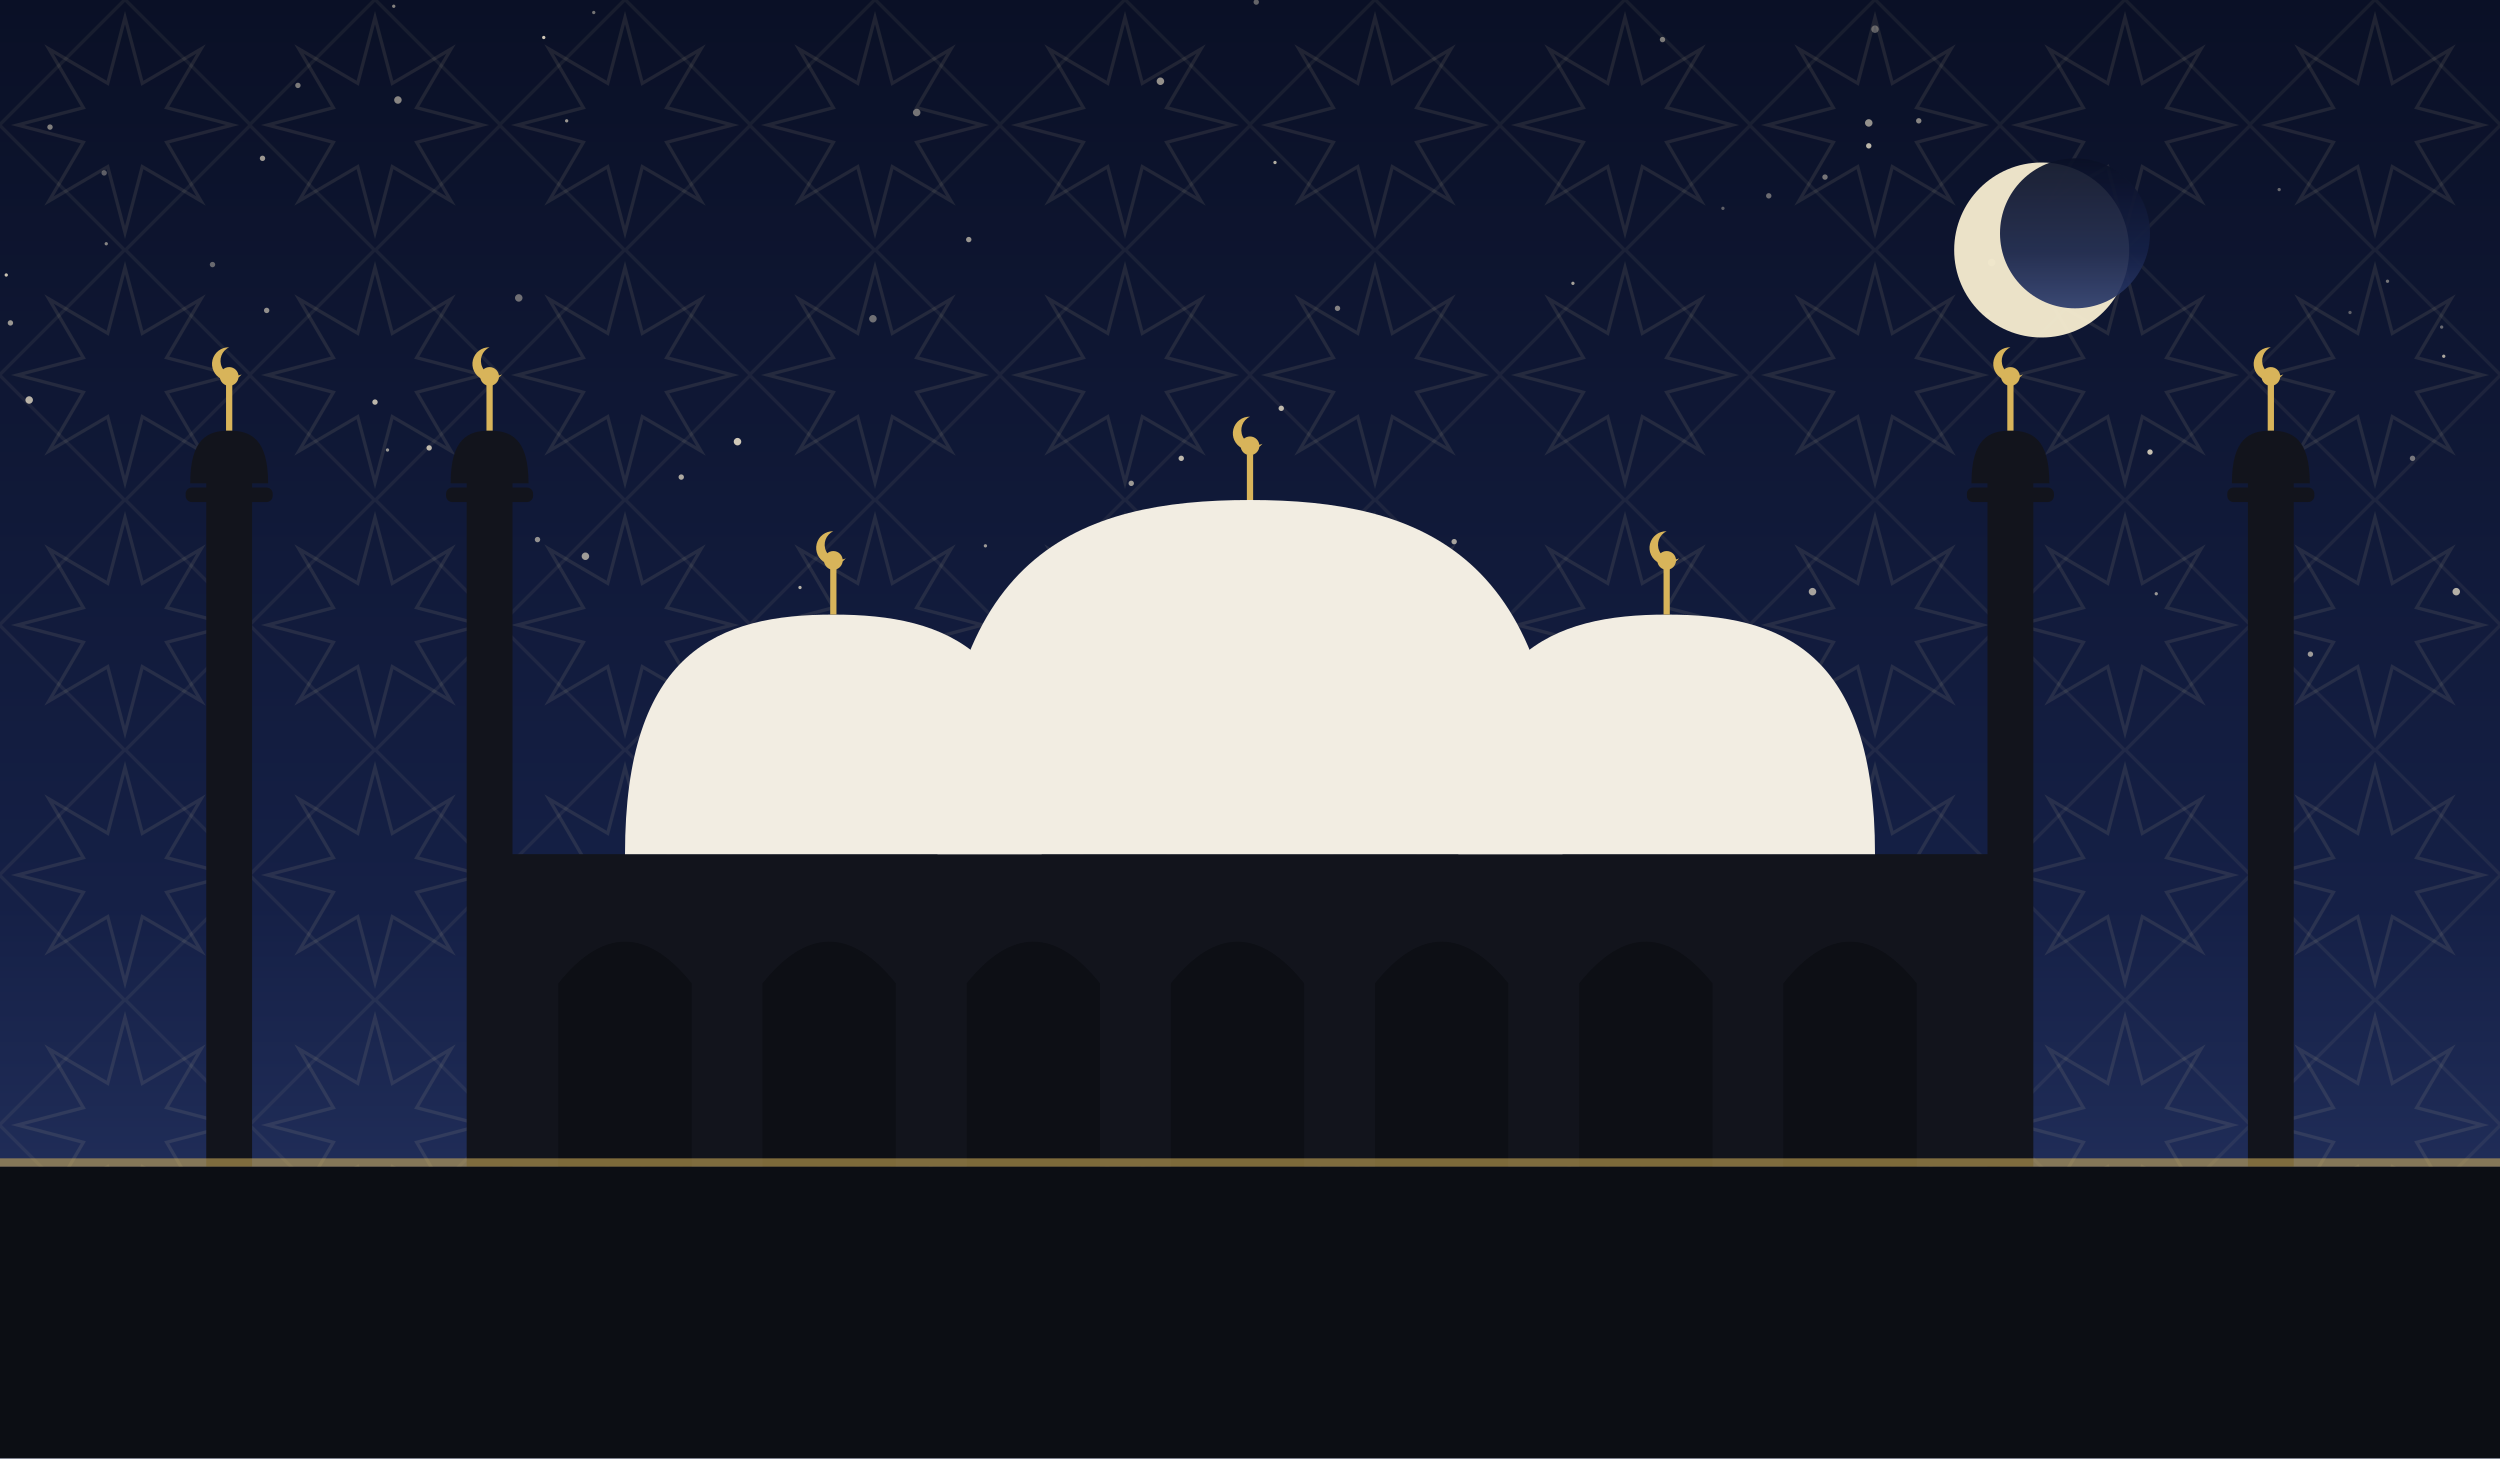
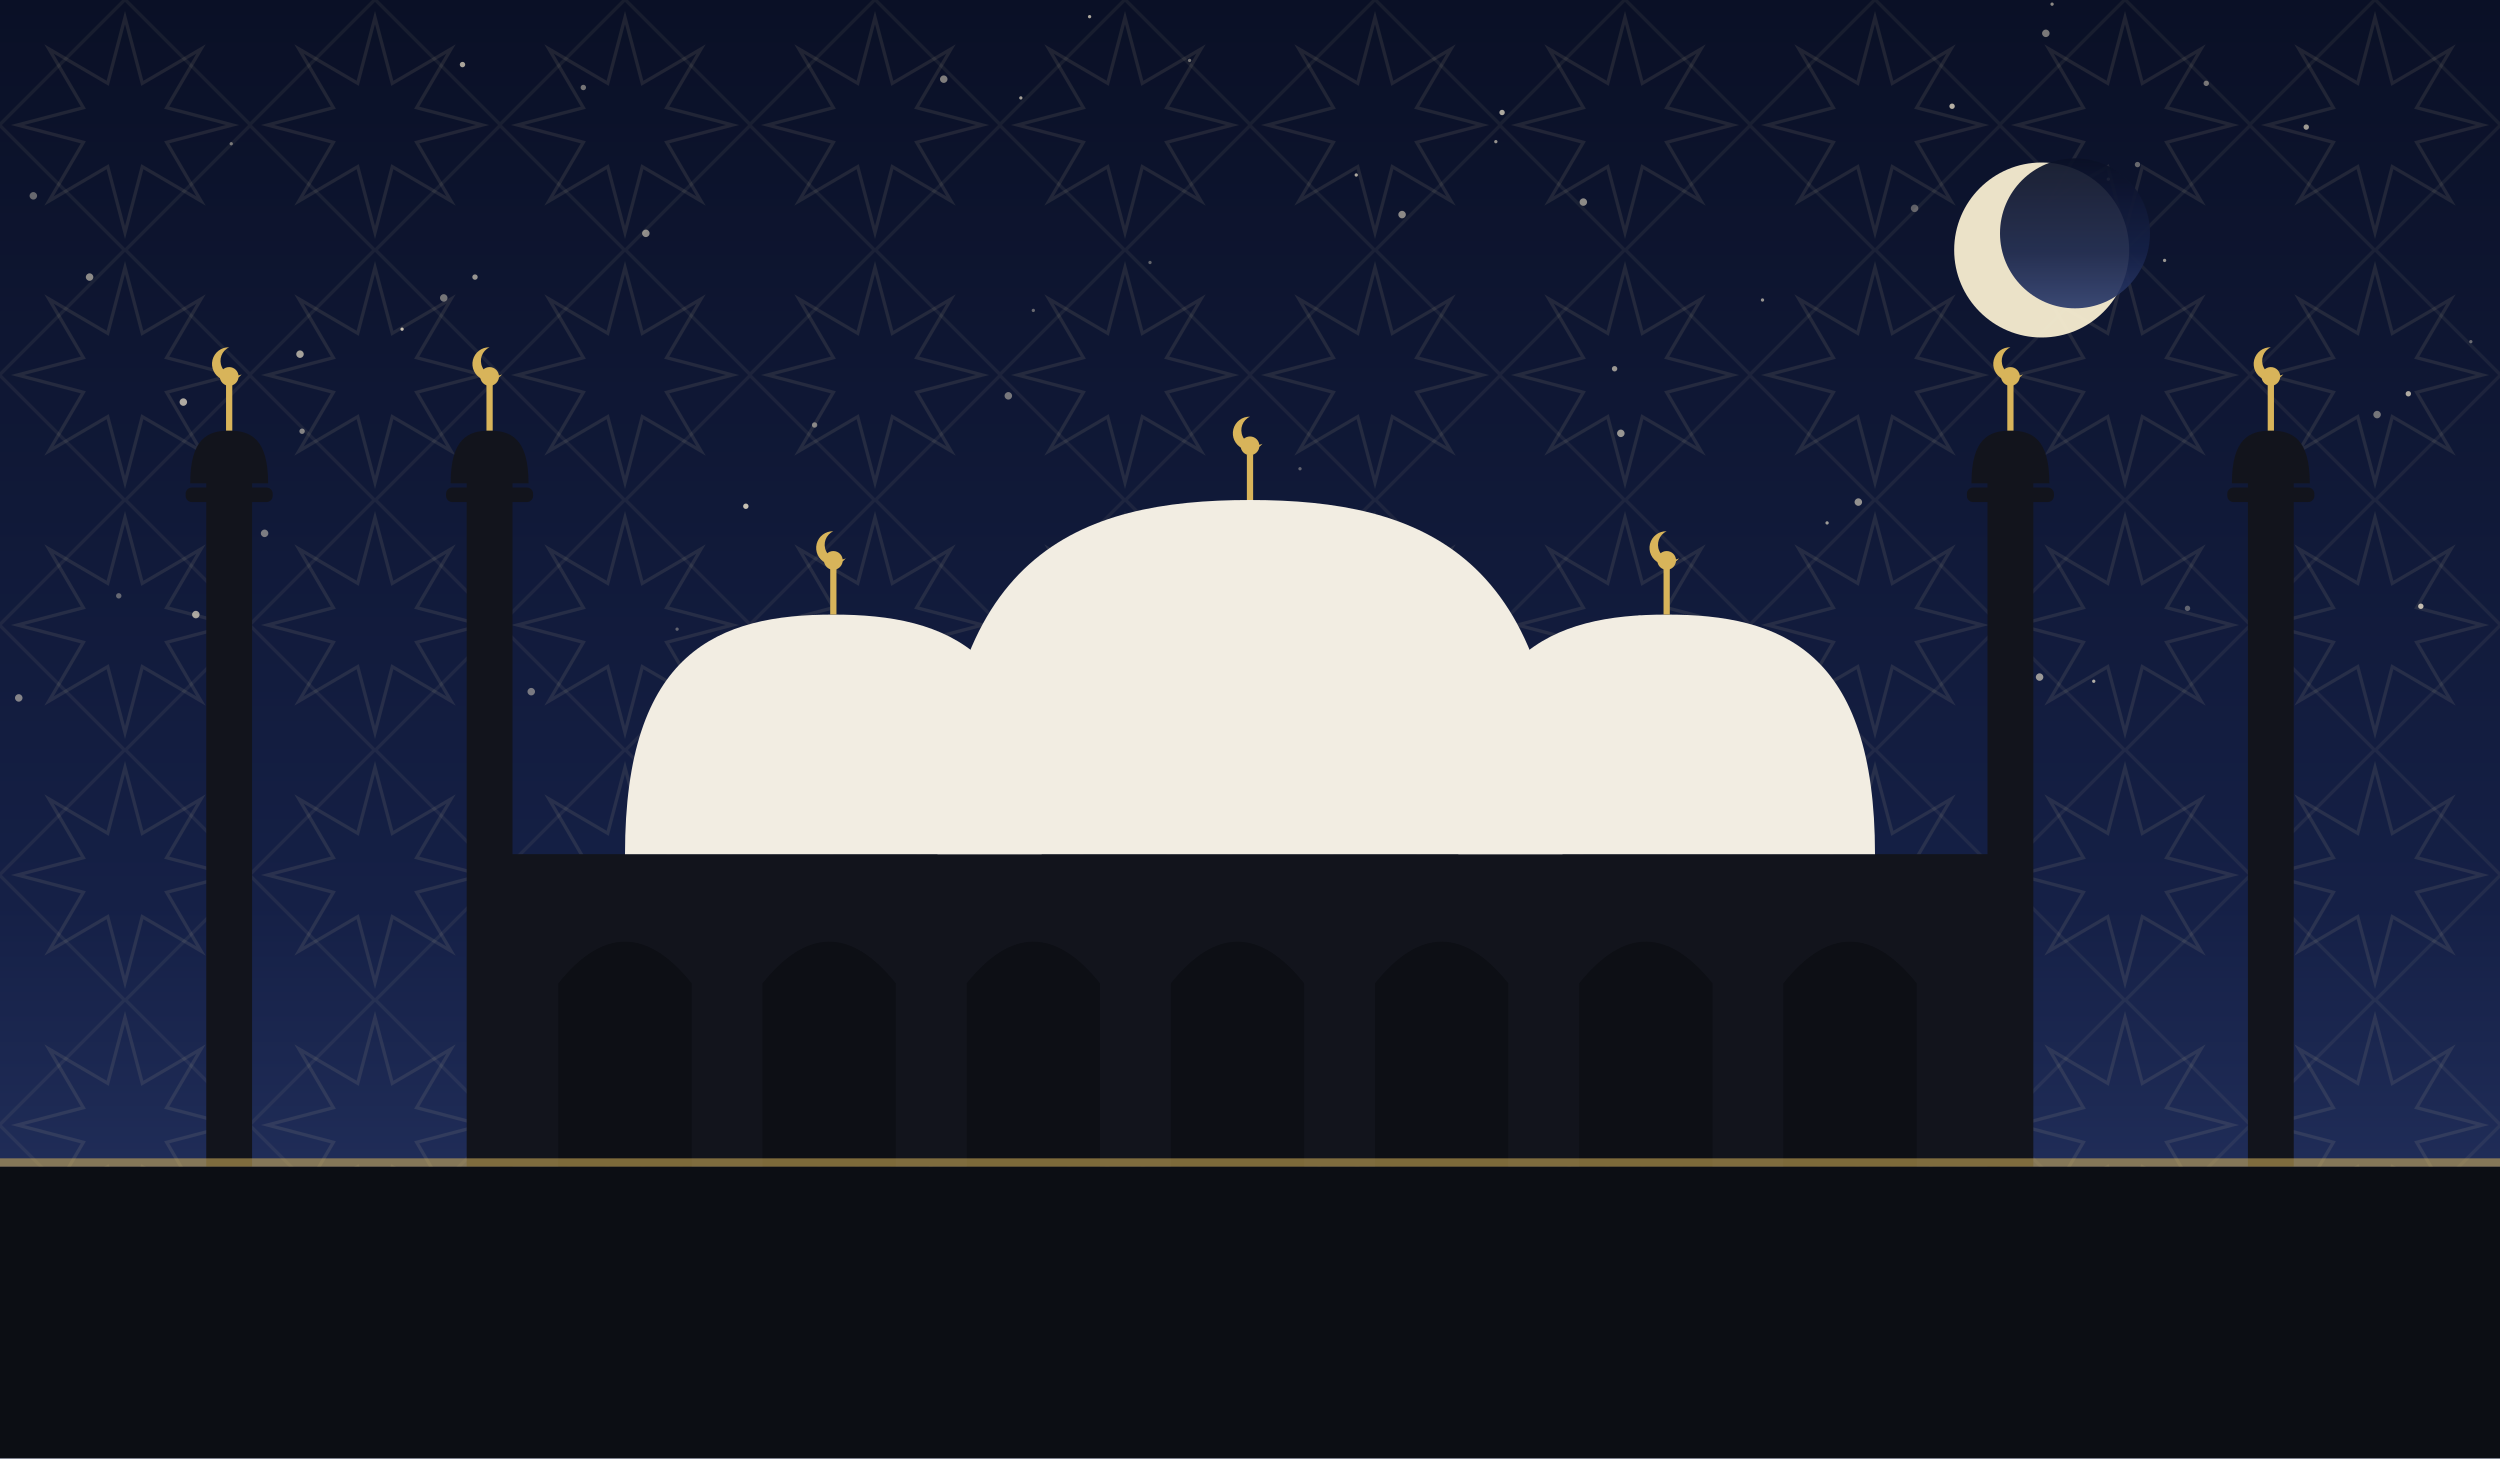
<svg xmlns="http://www.w3.org/2000/svg" viewBox="0 0 1200 700" role="img">
  <defs>
    <linearGradient id="sky" x1="0" y1="0" x2="0" y2="1">
      <stop offset="0" stop-color="#0a1026" />
      <stop offset="0.62" stop-color="#152046" />
      <stop offset="1" stop-color="#2b3a6b" />
    </linearGradient>
    <pattern id="g1" width="120" height="120" patternUnits="userSpaceOnUse">
      <polygon points="111.6,60.0 80.0,68.3 96.5,96.5 68.3,80.0 60.0,111.6 51.7,80.0 23.5,96.5 40.0,68.3 8.4,60.0 40.0,51.7 23.5,23.5 51.7,40.0 60.0,8.4 68.3,40.0 96.5,23.5 80.0,51.7" fill="none" stroke="#e8d9a8" stroke-width="1.6" opacity="0.1" />
      <rect x="17.4" y="17.4" width="85.2" height="85.2" fill="none" stroke="#e8d9a8" stroke-width="1.6" opacity="0.07" transform="rotate(45 60.0 60.0)" />
    </pattern>
  </defs>
  <rect width="1200" height="700" fill="url(#sky)" />
  <rect width="1200" height="700" fill="url(#g1)" />
-   <circle cx="5" cy="155" r="1.3" fill="#f7ecd2" opacity="0.60" />
-   <circle cx="543" cy="232" r="1.3" fill="#f7ecd2" opacity="0.61" />
-   <circle cx="354" cy="212" r="1.8" fill="#f7ecd2" opacity="0.83" />
-   <circle cx="1094" cy="91" r="0.8" fill="#f7ecd2" opacity="0.39" />
-   <circle cx="51" cy="117" r="0.8" fill="#f7ecd2" opacity="0.52" />
-   <circle cx="849" cy="94" r="1.3" fill="#f7ecd2" opacity="0.41" />
-   <circle cx="440" cy="54" r="1.8" fill="#f7ecd2" opacity="0.45" />
-   <circle cx="720" cy="293" r="1.8" fill="#f7ecd2" opacity="0.45" />
-   <circle cx="897" cy="59" r="1.8" fill="#f7ecd2" opacity="0.58" />
-   <circle cx="755" cy="136" r="0.8" fill="#f7ecd2" opacity="0.65" />
-   <circle cx="126" cy="76" r="1.3" fill="#f7ecd2" opacity="0.61" />
-   <circle cx="1146" cy="135" r="0.8" fill="#f7ecd2" opacity="0.45" />
-   <circle cx="143" cy="41" r="1.3" fill="#f7ecd2" opacity="0.48" />
-   <circle cx="261" cy="18" r="0.8" fill="#f7ecd2" opacity="0.83" />
-   <circle cx="612" cy="78" r="0.8" fill="#f7ecd2" opacity="0.71" />
-   <circle cx="1172" cy="157" r="0.8" fill="#f7ecd2" opacity="0.39" />
-   <circle cx="189" cy="3" r="0.8" fill="#f7ecd2" opacity="0.52" />
-   <circle cx="567" cy="220" r="1.3" fill="#f7ecd2" opacity="0.75" />
-   <circle cx="698" cy="260" r="1.3" fill="#f7ecd2" opacity="0.65" />
-   <circle cx="798" cy="19" r="1.3" fill="#f7ecd2" opacity="0.47" />
-   <circle cx="1035" cy="285" r="0.8" fill="#f7ecd2" opacity="0.60" />
-   <circle cx="473" cy="262" r="0.8" fill="#f7ecd2" opacity="0.61" />
-   <circle cx="384" cy="282" r="0.8" fill="#f7ecd2" opacity="0.73" />
-   <circle cx="24" cy="61" r="1.3" fill="#f7ecd2" opacity="0.49" />
-   <circle cx="281" cy="267" r="1.8" fill="#f7ecd2" opacity="0.62" />
-   <circle cx="1179" cy="284" r="1.8" fill="#f7ecd2" opacity="0.71" />
-   <circle cx="870" cy="284" r="1.8" fill="#f7ecd2" opacity="0.65" />
-   <circle cx="50" cy="83" r="1.3" fill="#f7ecd2" opacity="0.35" />
-   <circle cx="327" cy="229" r="1.3" fill="#f7ecd2" opacity="0.68" />
-   <circle cx="285" cy="6" r="0.8" fill="#f7ecd2" opacity="0.45" />
-   <circle cx="956" cy="126" r="1.8" fill="#f7ecd2" opacity="0.41" />
-   <circle cx="876" cy="85" r="1.3" fill="#f7ecd2" opacity="0.45" />
-   <circle cx="1173" cy="171" r="0.8" fill="#f7ecd2" opacity="0.68" />
-   <circle cx="191" cy="48" r="1.8" fill="#f7ecd2" opacity="0.53" />
-   <circle cx="642" cy="148" r="1.3" fill="#f7ecd2" opacity="0.51" />
-   <circle cx="102" cy="127" r="1.3" fill="#f7ecd2" opacity="0.39" />
-   <circle cx="419" cy="153" r="1.8" fill="#f7ecd2" opacity="0.42" />
-   <circle cx="897" cy="70" r="1.3" fill="#f7ecd2" opacity="0.75" />
-   <circle cx="1128" cy="150" r="0.8" fill="#f7ecd2" opacity="0.35" />
-   <circle cx="128" cy="149" r="1.3" fill="#f7ecd2" opacity="0.57" />
-   <circle cx="465" cy="115" r="1.3" fill="#f7ecd2" opacity="0.60" />
-   <circle cx="3" cy="132" r="0.8" fill="#f7ecd2" opacity="0.81" />
-   <circle cx="14" cy="192" r="1.8" fill="#f7ecd2" opacity="0.73" />
-   <circle cx="954" cy="151" r="1.3" fill="#f7ecd2" opacity="0.39" />
-   <circle cx="111" cy="257" r="1.8" fill="#f7ecd2" opacity="0.62" />
-   <circle cx="1109" cy="314" r="1.3" fill="#f7ecd2" opacity="0.61" />
-   <circle cx="900" cy="14" r="1.8" fill="#f7ecd2" opacity="0.35" />
-   <circle cx="180" cy="193" r="1.3" fill="#f7ecd2" opacity="0.75" />
-   <circle cx="557" cy="39" r="1.8" fill="#f7ecd2" opacity="0.58" />
-   <circle cx="615" cy="196" r="1.3" fill="#f7ecd2" opacity="0.75" />
-   <circle cx="186" cy="216" r="0.8" fill="#f7ecd2" opacity="0.61" />
-   <circle cx="206" cy="215" r="1.3" fill="#f7ecd2" opacity="0.75" />
-   <circle cx="603" cy="1" r="1.3" fill="#f7ecd2" opacity="0.38" />
-   <circle cx="921" cy="58" r="1.3" fill="#f7ecd2" opacity="0.53" />
-   <circle cx="272" cy="58" r="0.8" fill="#f7ecd2" opacity="0.61" />
-   <circle cx="1032" cy="217" r="1.3" fill="#f7ecd2" opacity="0.79" />
-   <circle cx="249" cy="143" r="1.8" fill="#f7ecd2" opacity="0.42" />
-   <circle cx="827" cy="100" r="0.8" fill="#f7ecd2" opacity="0.35" />
-   <circle cx="1158" cy="220" r="1.3" fill="#f7ecd2" opacity="0.45" />
-   <circle cx="258" cy="259" r="1.3" fill="#f7ecd2" opacity="0.57" />
+   <circle cx="213" cy="143" r="1.8" fill="#f7ecd2" opacity="0.44" />
+   <circle cx="127" cy="256" r="1.8" fill="#f7ecd2" opacity="0.47" />
+   <circle cx="1186" cy="164" r="0.8" fill="#f7ecd2" opacity="0.39" />
+   <circle cx="630" cy="327" r="0.8" fill="#f7ecd2" opacity="0.45" />
+   <circle cx="979" cy="325" r="1.8" fill="#f7ecd2" opacity="0.60" />
+   <circle cx="193" cy="158" r="0.8" fill="#f7ecd2" opacity="0.79" />
+   <circle cx="552" cy="126" r="0.8" fill="#f7ecd2" opacity="0.37" />
+   <circle cx="496" cy="149" r="0.8" fill="#f7ecd2" opacity="0.39" />
+   <circle cx="145" cy="207" r="1.3" fill="#f7ecd2" opacity="0.50" />
+   <circle cx="1059" cy="40" r="1.3" fill="#f7ecd2" opacity="0.45" />
+   <circle cx="718" cy="68" r="0.8" fill="#f7ecd2" opacity="0.59" />
+   <circle cx="1162" cy="291" r="1.3" fill="#f7ecd2" opacity="0.77" />
+   <circle cx="111" cy="69" r="0.8" fill="#f7ecd2" opacity="0.44" />
+   <circle cx="325" cy="302" r="0.8" fill="#f7ecd2" opacity="0.35" />
+   <circle cx="484" cy="190" r="1.8" fill="#f7ecd2" opacity="0.45" />
+   <circle cx="228" cy="133" r="1.3" fill="#f7ecd2" opacity="0.59" />
+   <circle cx="877" cy="251" r="0.8" fill="#f7ecd2" opacity="0.62" />
+   <circle cx="391" cy="204" r="1.3" fill="#f7ecd2" opacity="0.49" />
+   <circle cx="1050" cy="292" r="1.3" fill="#f7ecd2" opacity="0.35" />
+   <circle cx="94" cy="295" r="1.8" fill="#f7ecd2" opacity="0.65" />
+   <circle cx="43" cy="133" r="1.8" fill="#f7ecd2" opacity="0.54" />
+   <circle cx="57" cy="286" r="1.3" fill="#f7ecd2" opacity="0.37" />
+   <circle cx="16" cy="94" r="1.8" fill="#f7ecd2" opacity="0.39" />
+   <circle cx="760" cy="97" r="1.8" fill="#f7ecd2" opacity="0.55" />
+   <circle cx="9" cy="335" r="1.8" fill="#f7ecd2" opacity="0.50" />
+   <circle cx="523" cy="8" r="0.8" fill="#f7ecd2" opacity="0.69" />
+   <circle cx="982" cy="16" r="1.8" fill="#f7ecd2" opacity="0.47" />
+   <circle cx="1026" cy="79" r="1.3" fill="#f7ecd2" opacity="0.39" />
+   <circle cx="775" cy="177" r="1.3" fill="#f7ecd2" opacity="0.60" />
+   <circle cx="589" cy="250" r="1.8" fill="#f7ecd2" opacity="0.35" />
+   <circle cx="348" cy="318" r="0.8" fill="#f7ecd2" opacity="0.49" />
+   <circle cx="892" cy="241" r="1.8" fill="#f7ecd2" opacity="0.57" />
+   <circle cx="1141" cy="199" r="1.8" fill="#f7ecd2" opacity="0.44" />
+   <circle cx="255" cy="332" r="1.8" fill="#f7ecd2" opacity="0.45" />
+   <circle cx="514" cy="260" r="0.8" fill="#f7ecd2" opacity="0.75" />
+   <circle cx="358" cy="243" r="1.3" fill="#f7ecd2" opacity="0.79" />
+   <circle cx="1107" cy="61" r="1.3" fill="#f7ecd2" opacity="0.62" />
+   <circle cx="721" cy="54" r="1.3" fill="#f7ecd2" opacity="0.69" />
+   <circle cx="280" cy="42" r="1.3" fill="#f7ecd2" opacity="0.45" />
+   <circle cx="624" cy="225" r="0.8" fill="#f7ecd2" opacity="0.35" />
+   <circle cx="673" cy="103" r="1.8" fill="#f7ecd2" opacity="0.54" />
+   <circle cx="787" cy="296" r="0.8" fill="#f7ecd2" opacity="0.37" />
+   <circle cx="846" cy="144" r="0.8" fill="#f7ecd2" opacity="0.59" />
+   <circle cx="490" cy="47" r="0.8" fill="#f7ecd2" opacity="0.65" />
+   <circle cx="1039" cy="125" r="0.8" fill="#f7ecd2" opacity="0.60" />
+   <circle cx="453" cy="38" r="1.8" fill="#f7ecd2" opacity="0.49" />
+   <circle cx="1012" cy="86" r="0.8" fill="#f7ecd2" opacity="0.67" />
+   <circle cx="1156" cy="189" r="1.3" fill="#f7ecd2" opacity="0.69" />
+   <circle cx="1005" cy="327" r="0.8" fill="#f7ecd2" opacity="0.70" />
+   <circle cx="919" cy="100" r="1.8" fill="#f7ecd2" opacity="0.35" />
+   <circle cx="778" cy="208" r="1.8" fill="#f7ecd2" opacity="0.59" />
+   <circle cx="222" cy="31" r="1.3" fill="#f7ecd2" opacity="0.67" />
+   <circle cx="571" cy="29" r="0.8" fill="#f7ecd2" opacity="0.44" />
+   <circle cx="985" cy="2" r="0.8" fill="#f7ecd2" opacity="0.55" />
+   <circle cx="144" cy="170" r="1.8" fill="#f7ecd2" opacity="0.65" />
+   <circle cx="88" cy="193" r="1.8" fill="#f7ecd2" opacity="0.69" />
+   <circle cx="937" cy="51" r="1.3" fill="#f7ecd2" opacity="0.72" />
+   <circle cx="651" cy="84" r="0.8" fill="#f7ecd2" opacity="0.69" />
+   <circle cx="310" cy="112" r="1.8" fill="#f7ecd2" opacity="0.55" />
+   <circle cx="754" cy="335" r="0.8" fill="#f7ecd2" opacity="0.75" />
  <circle cx="980" cy="120" r="42" fill="#f6ecd0" opacity="0.95" />
  <circle cx="996" cy="112" r="36" fill="url(#sky)" opacity="0.92" />
  <rect x="240" y="410" width="720" height="150" fill="#12141c" />
  <path d="M 268 560 L 268 472 Q 300 432 332 472 L 332 560 Z" fill="#0c0e14" opacity="0.9" />
  <path d="M 366 560 L 366 472 Q 398 432 430 472 L 430 560 Z" fill="#0c0e14" opacity="0.9" />
  <path d="M 464 560 L 464 472 Q 496 432 528 472 L 528 560 Z" fill="#0c0e14" opacity="0.9" />
  <path d="M 562 560 L 562 472 Q 594 432 626 472 L 626 560 Z" fill="#0c0e14" opacity="0.9" />
  <path d="M 660 560 L 660 472 Q 692 432 724 472 L 724 560 Z" fill="#0c0e14" opacity="0.9" />
  <path d="M 758 560 L 758 472 Q 790 432 822 472 L 822 560 Z" fill="#0c0e14" opacity="0.9" />
  <path d="M 856 560 L 856 472 Q 888 432 920 472 L 920 560 Z" fill="#0c0e14" opacity="0.9" />
  <path d="M 450 410 C 450 265.5, 517.5 240, 600 240 C 682.5 240, 750 265.5, 750 410 Z" fill="#f2ede2" />
  <line x1="600" y1="240" x2="600" y2="218" stroke="#d8b45a" stroke-width="3" />
  <circle cx="600" cy="214" r="4.5" fill="#d8b45a" />
  <path d="M 600 200 a 8 8 0 1 0 6 13 a 6.4 6.4 0 1 1 -6 -13 Z" fill="#d8b45a" />
  <path d="M 300 410 C 300 312.25, 345.0 295, 400 295 C 455.0 295, 500 312.25, 500 410 Z" fill="#f2ede2" />
  <line x1="400" y1="295" x2="400" y2="273" stroke="#d8b45a" stroke-width="3" />
  <circle cx="400" cy="269" r="4.5" fill="#d8b45a" />
  <path d="M 400 255 a 8 8 0 1 0 6 13 a 6.4 6.4 0 1 1 -6 -13 Z" fill="#d8b45a" />
  <path d="M 700 410 C 700 312.25, 745.0 295, 800 295 C 855.0 295, 900 312.25, 900 410 Z" fill="#f2ede2" />
  <line x1="800" y1="295" x2="800" y2="273" stroke="#d8b45a" stroke-width="3" />
  <circle cx="800" cy="269" r="4.5" fill="#d8b45a" />
  <path d="M 800 255 a 8 8 0 1 0 6 13 a 6.4 6.4 0 1 1 -6 -13 Z" fill="#d8b45a" />
  <rect x="99.0" y="230" width="22" height="330" fill="#12141c" />
  <rect x="89.1" y="234" width="41.8" height="7" rx="3" fill="#12141c" />
  <path d="M 91.3 232 C 91.3 210.495, 99.715 206.7, 110 206.7 C 120.285 206.7, 128.7 210.495, 128.7 232 Z" fill="#12141c" />
  <line x1="110" y1="206.7" x2="110" y2="184.7" stroke="#d8b45a" stroke-width="3" />
  <circle cx="110" cy="180.7" r="4.5" fill="#d8b45a" />
  <path d="M 110 166.7 a 8 8 0 1 0 6 13 a 6.4 6.4 0 1 1 -6 -13 Z" fill="#d8b45a" />
  <rect x="224.0" y="230" width="22" height="330" fill="#12141c" />
  <rect x="214.1" y="234" width="41.8" height="7" rx="3" fill="#12141c" />
  <path d="M 216.3 232 C 216.3 210.495, 224.715 206.7, 235 206.7 C 245.285 206.7, 253.7 210.495, 253.7 232 Z" fill="#12141c" />
  <line x1="235" y1="206.7" x2="235" y2="184.7" stroke="#d8b45a" stroke-width="3" />
  <circle cx="235" cy="180.7" r="4.5" fill="#d8b45a" />
  <path d="M 235 166.7 a 8 8 0 1 0 6 13 a 6.4 6.4 0 1 1 -6 -13 Z" fill="#d8b45a" />
  <rect x="954.0" y="230" width="22" height="330" fill="#12141c" />
  <rect x="944.1" y="234" width="41.8" height="7" rx="3" fill="#12141c" />
  <path d="M 946.3 232 C 946.3 210.495, 954.715 206.7, 965 206.7 C 975.285 206.7, 983.7 210.495, 983.7 232 Z" fill="#12141c" />
  <line x1="965" y1="206.7" x2="965" y2="184.7" stroke="#d8b45a" stroke-width="3" />
  <circle cx="965" cy="180.7" r="4.5" fill="#d8b45a" />
  <path d="M 965 166.7 a 8 8 0 1 0 6 13 a 6.4 6.4 0 1 1 -6 -13 Z" fill="#d8b45a" />
  <rect x="1079.0" y="230" width="22" height="330" fill="#12141c" />
  <rect x="1069.1" y="234" width="41.8" height="7" rx="3" fill="#12141c" />
  <path d="M 1071.3 232 C 1071.3 210.495, 1079.715 206.7, 1090 206.7 C 1100.285 206.7, 1108.7 210.495, 1108.7 232 Z" fill="#12141c" />
  <line x1="1090" y1="206.7" x2="1090" y2="184.7" stroke="#d8b45a" stroke-width="3" />
  <circle cx="1090" cy="180.7" r="4.5" fill="#d8b45a" />
  <path d="M 1090 166.7 a 8 8 0 1 0 6 13 a 6.4 6.4 0 1 1 -6 -13 Z" fill="#d8b45a" />
  <rect x="0" y="560" width="1200" height="140" fill="#0c0e14" />
  <rect x="0" y="556" width="1200" height="4" fill="#d8b45a" opacity="0.55" />
</svg>
